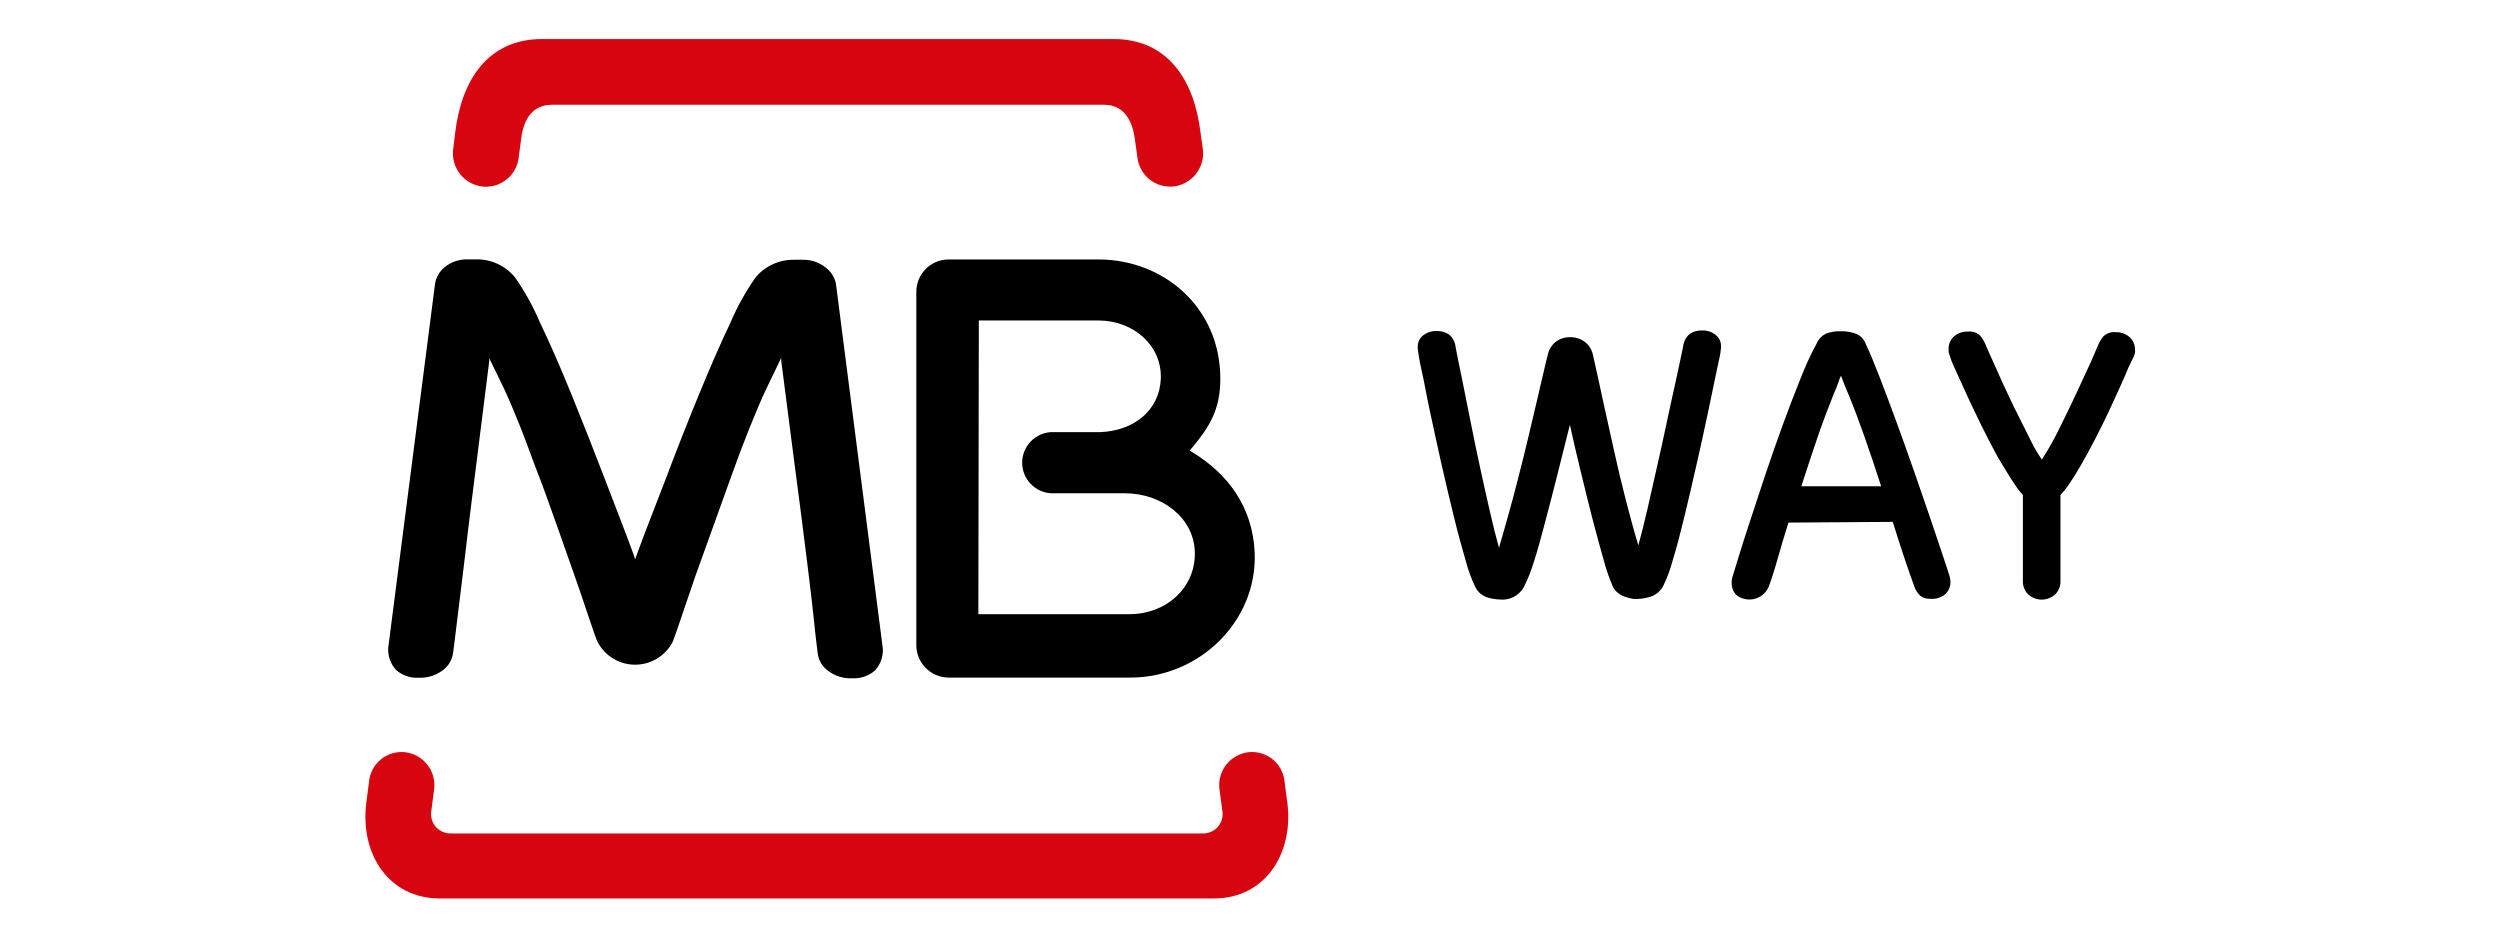
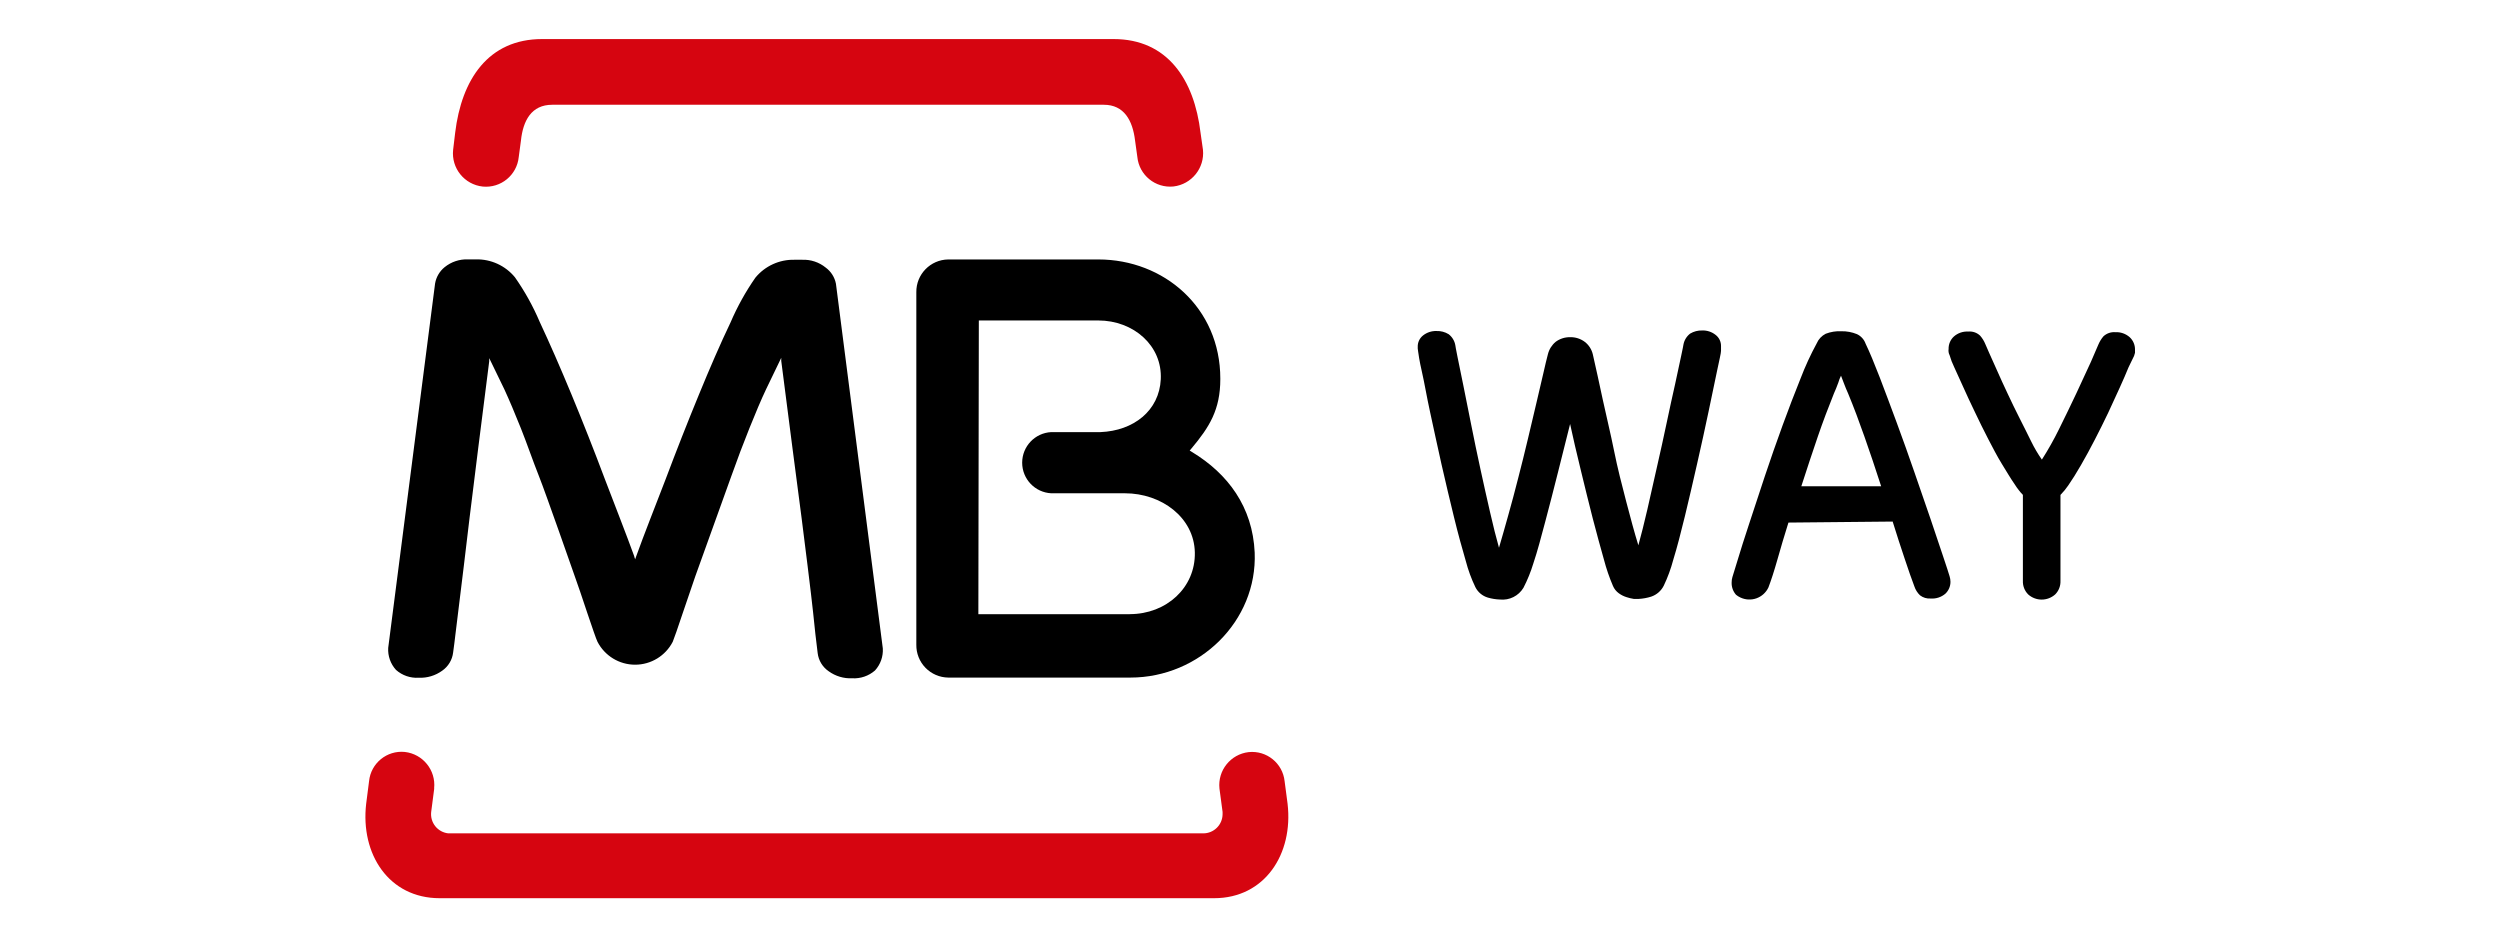
<svg xmlns="http://www.w3.org/2000/svg" viewBox="0 0 320 120">
  <defs>
    <style>.a{fill:none;}.b{fill:#d60510;}</style>
  </defs>
  <rect class="a" width="320" height="120" />
-   <path class="b" d="M55.58,100.94l-.39,3a2.47,2.47,0,0,0,2.47,2.74H154a2.47,2.47,0,0,0,2.48-2.74l-.4-3a4.25,4.25,0,0,1,3.74-4.66,4.18,4.18,0,0,1,4.6,3.74l.38,2.89c.75,6.43-2.91,12.09-9.41,12.09H56.28c-6.51,0-10.16-5.65-9.41-12.09l.37-2.89a4.18,4.18,0,0,1,4.59-3.74,4.25,4.25,0,0,1,3.75,4.66" />
-   <path d="M144.61,78.61c4.69,0,8.42-3.4,8.33-7.89s-4.28-7.58-8.95-7.58h-9.43a3.92,3.92,0,0,1,0-7.83h6.3c4.24-.17,7.52-2.74,7.72-6.76.21-4.3-3.48-7.53-8-7.53H125.29l-.06,37.6h19.38ZM156.2,48.52c0,3.92-1.39,6.14-3.69,8.88l-.23.27.32.2c4.56,2.77,7.74,7,8,12.86.35,8.78-7.08,16-15.91,16H121.38a4.15,4.15,0,0,1-4.09-4.2V37.41a4.14,4.14,0,0,1,4.08-4.2l19.22,0c8.38,0,15.61,6.16,15.61,15.26" />
-   <path d="M81.19,71.27l.11.32.11-.32c1.08-3,2.38-6.26,3.76-9.85q2.13-5.66,4.26-10.83c1.43-3.49,2.78-6.6,4.08-9.32a32.17,32.17,0,0,1,3.18-5.73,6.28,6.28,0,0,1,5-2.29h1a4.5,4.5,0,0,1,3,1A3.4,3.4,0,0,1,107,36.32L113,83a3.83,3.83,0,0,1-1,2.82,4.08,4.08,0,0,1-2.93,1,4.72,4.72,0,0,1-3-.9,3.28,3.28,0,0,1-1.41-2.33c-.2-1.55-.39-3.28-.58-5.17s-1.2-10-1.47-12.07S100.6,51,100,46.2l0-.4-1.93,4c-.66,1.39-1.36,3.06-2.14,5s-1.56,4-2.33,6.17S89,73.76,89,73.76c-.35,1-1,2.9-1.6,4.69s-1.15,3.39-1.29,3.7a5.42,5.42,0,0,1-9.63,0c-.16-.31-.71-1.92-1.31-3.7s-1.24-3.73-1.6-4.69c0,0-3.72-10.64-4.56-12.75s-1.55-4.22-2.33-6.17-1.48-3.61-2.12-5l-1.94-4,0,.4c-.59,4.79-2.27,18-2.52,20.08s-1.21,10.19-1.46,12.07S58.22,82,58,83.52a3.3,3.3,0,0,1-1.4,2.33,4.78,4.78,0,0,1-3,.9,4,4,0,0,1-2.91-1,3.85,3.85,0,0,1-1-2.82l6-46.64a3.45,3.45,0,0,1,1.22-2.09,4.49,4.49,0,0,1,3-1h1a6.28,6.28,0,0,1,5,2.29,31.53,31.53,0,0,1,3.18,5.73q1.95,4.08,4.08,9.32t4.27,10.83c1.37,3.59,2.67,6.88,3.75,9.85" />
-   <path class="b" d="M69.39,5h73.15c6.89,0,10.32,5.18,11.13,12l.31,2.18a4.29,4.29,0,0,1-3.78,4.69,4.22,4.22,0,0,1-4.62-3.79L145.29,18c-.31-2.59-1.41-4.59-4-4.59H70.68c-2.64,0-3.73,2-4,4.59l-.28,2.09a4.22,4.22,0,0,1-4.63,3.79A4.27,4.27,0,0,1,58,19.18L58.26,17c.82-6.83,4.24-12,11.13-12" />
-   <path d="M201,54.16c-.5,2-1,4-1.57,6.26s-1.1,4.34-1.64,6.36-1,3.79-1.52,5.33A18.24,18.24,0,0,1,195,75.24a3.13,3.13,0,0,1-3,1.5,6.4,6.4,0,0,1-1.56-.25,2.62,2.62,0,0,1-1.6-1.35,18.44,18.44,0,0,1-1.21-3.3c-.48-1.64-1-3.51-1.52-5.65s-1.06-4.38-1.6-6.77-1-4.58-1.45-6.63S182.33,49,182,47.57s-.44-2.29-.48-2.58a2.82,2.82,0,0,1-.05-.38V44.4a1.81,1.81,0,0,1,.69-1.47,2.66,2.66,0,0,1,1.71-.56,2.79,2.79,0,0,1,1.56.41,2.3,2.3,0,0,1,.85,1.4c0,.07.1.59.29,1.55s.45,2.19.75,3.67.64,3.16,1,5,.76,3.72,1.17,5.62.82,3.72,1.23,5.51.79,3.31,1.15,4.58c.36-1.2.74-2.58,1.18-4.13s.86-3.15,1.28-4.79.84-3.3,1.24-5,.75-3.19,1.09-4.61.63-2.68.88-3.77.44-1.92.59-2.46a2.9,2.9,0,0,1,1-1.6,3,3,0,0,1,1.82-.59,3,3,0,0,1,1.93.62,2.81,2.81,0,0,1,1,1.57c.4,1.74.82,3.69,1.28,5.83s.95,4.32,1.44,6.52,1,4.37,1.55,6.48,1.06,4,1.56,5.62c.35-1.27.74-2.81,1.15-4.58s.82-3.61,1.24-5.49.85-3.74,1.23-5.59.76-3.5,1.09-5,.57-2.67.77-3.59.29-1.41.29-1.44a2.32,2.32,0,0,1,.86-1.41,2.76,2.76,0,0,1,1.55-.4,2.58,2.58,0,0,1,1.7.56,1.77,1.77,0,0,1,.7,1.47v.21a2.73,2.73,0,0,1-.05.37c0,.29-.21,1.14-.51,2.58s-.66,3.19-1.09,5.22-.91,4.25-1.45,6.61-1.05,4.61-1.57,6.74-1,4-1.5,5.62a18.52,18.52,0,0,1-1.2,3.27,2.83,2.83,0,0,1-1.62,1.42,6.2,6.2,0,0,1-1.58.29c-.15,0-.35,0-.65,0a6.27,6.27,0,0,1-.91-.22,3.23,3.23,0,0,1-1-.5,2.25,2.25,0,0,1-.75-.94,23.49,23.49,0,0,1-1.15-3.35c-.44-1.57-.93-3.32-1.44-5.3s-1-4-1.53-6.18-1-4.17-1.39-6" />
-   <path d="M228.92,66.89c-.54,1.71-1,3.28-1.41,4.73s-.8,2.65-1.15,3.57a2.7,2.7,0,0,1-4.15.94,2.22,2.22,0,0,1-.56-1.57,2.28,2.28,0,0,1,.1-.7c.07-.2.3-.94.67-2.18s.86-2.79,1.47-4.63l2-6.07c.74-2.2,1.49-4.38,2.28-6.53s1.55-4.16,2.3-6a38.65,38.65,0,0,1,2.07-4.5,2.44,2.44,0,0,1,1.15-1.23,4.86,4.86,0,0,1,2-.32,5,5,0,0,1,2,.37A2.12,2.12,0,0,1,238.8,44c.51,1.06,1.11,2.5,1.8,4.29s1.42,3.73,2.18,5.81,1.52,4.2,2.27,6.36,1.45,4.18,2.07,6,1.16,3.45,1.6,4.76.72,2.17.83,2.55a2.63,2.63,0,0,1,.11.7,2.09,2.09,0,0,1-.65,1.57,2.58,2.58,0,0,1-1.87.61,2,2,0,0,1-1.37-.41,2.8,2.8,0,0,1-.72-1.14c-.35-.92-.77-2.12-1.25-3.57s-1-3-1.53-4.73Zm11.87-4.64q-1.12-3.47-2.14-6.36c-.68-1.94-1.37-3.78-2.09-5.52-.18-.39-.36-.83-.56-1.36s-.31-.82-.35-.92a4.42,4.42,0,0,0-.34.87q-.3.82-.57,1.41c-.7,1.74-1.4,3.58-2.06,5.51s-1.37,4.06-2.11,6.36h10.22Z" />
-   <path d="M258.9,63.31a5.8,5.8,0,0,1-.5-.58,8.49,8.49,0,0,1-.52-.74c-.5-.71-1-1.57-1.63-2.59s-1.17-2.08-1.76-3.21-1.15-2.29-1.7-3.44-1.06-2.22-1.5-3.22L250.14,47a9.08,9.08,0,0,1-.59-1.53,2.52,2.52,0,0,1-.13-.4,3.13,3.13,0,0,1,0-.4,2.09,2.09,0,0,1,.67-1.59,2.55,2.55,0,0,1,1.84-.64,1.92,1.92,0,0,1,1.53.53,4,4,0,0,1,.66,1.07c.07.19.25.57.51,1.17l1,2.23c.39.89.84,1.87,1.34,2.93s1,2.12,1.53,3.15,1,2,1.5,3a17.91,17.91,0,0,0,1.36,2.31,39,39,0,0,0,2.19-3.89q1.17-2.35,2.24-4.63c.71-1.53,1.33-2.88,1.85-4l.94-2.18a4.08,4.08,0,0,1,.66-1.08,1.93,1.93,0,0,1,1.52-.53,2.56,2.56,0,0,1,1.85.65,2.1,2.1,0,0,1,.67,1.59,2,2,0,0,1,0,.4,2.56,2.56,0,0,1-.12.4L272.46,47c-.3.74-.68,1.62-1.13,2.61s-.94,2.07-1.48,3.22-1.13,2.3-1.71,3.44-1.18,2.22-1.77,3.25-1.14,1.9-1.63,2.61a9,9,0,0,1-1,1.22v11a2.33,2.33,0,0,1-.67,1.73,2.58,2.58,0,0,1-3.47,0,2.33,2.33,0,0,1-.67-1.73v-11Z" />
+   <path class="b" d="M55.58,100.94l-.39,3a2.47,2.47,0,0,0,2.19,2.73H154a2.47,2.47,0,0,0,2.49-2.45,1.43,1.43,0,0,0,0-.29l-.4-3a4.25,4.25,0,0,1,3.74-4.66,4.19,4.19,0,0,1,4.6,3.72v0l.38,2.89c.75,6.43-2.91,12.09-9.41,12.09H56.28c-6.51,0-10.16-5.65-9.41-12.09l.37-2.89a4.18,4.18,0,0,1,4.58-3.74h0a4.25,4.25,0,0,1,3.75,4.66" />
+   <path d="M144.61,78.61c4.69,0,8.42-3.4,8.33-7.89s-4.28-7.58-8.95-7.58h-9.43a3.92,3.92,0,0,1,0-7.83h6.3c4.24-.17,7.52-2.74,7.72-6.76.21-4.3-3.48-7.53-8-7.53H125.29l-.06,37.6h19.38ZM156.2,48.52c0,3.92-1.39,6.14-3.69,8.88l-.23.27.32.2c4.56,2.77,7.74,7,8,12.86.35,8.78-7.08,16-15.91,16H121.38a4.14,4.14,0,0,1-4.09-4.2V37.41a4.14,4.14,0,0,1,4.08-4.2h19.22c8.38,0,15.61,6.16,15.61,15.26" />
+   <path d="M81.19,71.27l.11.32.11-.32c1.08-3,2.38-6.26,3.76-9.85q2.13-5.66,4.26-10.83c1.43-3.49,2.78-6.6,4.08-9.32a32.4,32.4,0,0,1,3.18-5.73,6.28,6.28,0,0,1,5-2.29h1a4.48,4.48,0,0,1,3,1A3.36,3.36,0,0,1,107,36.32L113,83a3.85,3.85,0,0,1-1,2.82,4.08,4.08,0,0,1-2.93,1,4.75,4.75,0,0,1-3-.9,3.28,3.28,0,0,1-1.41-2.33c-.2-1.55-.39-3.28-.58-5.17s-1.2-10-1.47-12.07S100.6,51,100,46.2v-.4l-1.93,4c-.66,1.39-1.36,3.06-2.14,5s-1.56,4-2.33,6.17S89,73.76,89,73.76c-.35,1-1,2.9-1.6,4.69s-1.15,3.39-1.29,3.7a5.42,5.42,0,0,1-9.63,0c-.16-.31-.71-1.92-1.31-3.7s-1.24-3.73-1.6-4.69c0,0-3.72-10.64-4.56-12.75s-1.55-4.22-2.33-6.17-1.48-3.61-2.12-5l-1.94-4v.4C62,51,60.35,64.24,60.1,66.32s-1.21,10.19-1.46,12.07S58.22,82,58,83.52a3.3,3.3,0,0,1-1.4,2.33,4.75,4.75,0,0,1-3,.9,4,4,0,0,1-2.91-1,3.85,3.85,0,0,1-1-2.82l6-46.64a3.44,3.44,0,0,1,1.22-2.09,4.48,4.48,0,0,1,3-1h1a6.28,6.28,0,0,1,5,2.29,31.11,31.11,0,0,1,3.18,5.73Q71,45.3,73.17,50.54t4.27,10.83c1.37,3.59,2.67,6.88,3.75,9.85" />
+   <path class="b" d="M69.39,5h73.15c6.89,0,10.32,5.18,11.13,12l.31,2.18a4.3,4.3,0,0,1-3.78,4.69,4.22,4.22,0,0,1-4.62-3.78h0L145.29,18c-.31-2.59-1.41-4.59-4-4.59H70.68c-2.64,0-3.73,2-4,4.59l-.28,2.09a4.22,4.22,0,0,1-4.61,3.79h0A4.27,4.27,0,0,1,58,19.18L58.26,17c.82-6.83,4.24-12,11.13-12" />
+   <path d="M201,54.16c-.5,2-1,4-1.57,6.26s-1.1,4.34-1.64,6.36-1,3.79-1.52,5.33A18.49,18.49,0,0,1,195,75.24a3.13,3.13,0,0,1-3,1.5,6.35,6.35,0,0,1-1.56-.25,2.62,2.62,0,0,1-1.6-1.35,18.37,18.37,0,0,1-1.21-3.3c-.48-1.64-1-3.51-1.52-5.65s-1.06-4.38-1.6-6.77-1-4.58-1.45-6.63S182.33,49,182,47.57s-.44-2.29-.48-2.58a2.47,2.47,0,0,1-.05-.38V44.4a1.79,1.79,0,0,1,.69-1.47,2.64,2.64,0,0,1,1.71-.56,2.77,2.77,0,0,1,1.56.41,2.27,2.27,0,0,1,.85,1.4c0,.07.1.59.29,1.55s.45,2.19.75,3.67.64,3.16,1,5,.76,3.72,1.17,5.62.82,3.72,1.23,5.51.79,3.31,1.15,4.58c.36-1.2.74-2.58,1.18-4.13s.86-3.15,1.28-4.79.84-3.3,1.24-5,.75-3.19,1.09-4.61.63-2.68.88-3.77.44-1.92.59-2.46a3,3,0,0,1,1-1.6,3,3,0,0,1,1.82-.59,3,3,0,0,1,1.93.62,2.84,2.84,0,0,1,1,1.57c.4,1.74.82,3.69,1.28,5.83s1,4.32,1.44,6.52,1,4.37,1.55,6.48,1.06,4,1.56,5.62c.35-1.27.74-2.81,1.15-4.58s.82-3.61,1.24-5.49.85-3.74,1.23-5.59.76-3.5,1.09-5,.57-2.67.77-3.59.29-1.41.29-1.44a2.3,2.3,0,0,1,.86-1.41,2.83,2.83,0,0,1,1.55-.4,2.6,2.6,0,0,1,1.7.56,1.77,1.77,0,0,1,.7,1.47v.21a2.35,2.35,0,0,1,0,.37c0,.29-.21,1.14-.51,2.58s-.66,3.19-1.09,5.22-.91,4.25-1.45,6.61-1.05,4.61-1.57,6.74-1,4-1.5,5.62a18.82,18.82,0,0,1-1.2,3.27,2.8,2.8,0,0,1-1.62,1.42,6.48,6.48,0,0,1-1.58.29h-.65a5.74,5.74,0,0,1-.91-.22,3.35,3.35,0,0,1-1-.5,2.23,2.23,0,0,1-.75-.94,23.66,23.66,0,0,1-1.15-3.35c-.44-1.57-.93-3.32-1.44-5.3s-1-4-1.53-6.18-1-4.17-1.39-6" />
+   <path d="M228.92,66.89c-.54,1.71-1,3.28-1.41,4.73s-.8,2.65-1.15,3.57a2.69,2.69,0,0,1-3.59,1.29,2.5,2.5,0,0,1-.56-.35,2.25,2.25,0,0,1-.56-1.57,2.37,2.37,0,0,1,.1-.7c.07-.2.3-.94.67-2.18s.86-2.79,1.47-4.63l2-6.07c.74-2.2,1.49-4.38,2.28-6.53s1.55-4.16,2.3-6a37.33,37.33,0,0,1,2.07-4.5,2.46,2.46,0,0,1,1.15-1.23,4.89,4.89,0,0,1,2-.32,5,5,0,0,1,2,.37A2.14,2.14,0,0,1,238.8,44c.51,1.06,1.11,2.5,1.8,4.29S242,52,242.78,54.1s1.52,4.2,2.27,6.36,1.45,4.18,2.07,6,1.16,3.45,1.6,4.76.72,2.17.83,2.55a2.38,2.38,0,0,1,.11.7A2.08,2.08,0,0,1,249,76a2.6,2.6,0,0,1-1.87.61,2,2,0,0,1-1.37-.41,2.8,2.8,0,0,1-.72-1.14c-.35-.92-.77-2.12-1.25-3.57s-1-3-1.53-4.73Zm11.87-4.64q-1.12-3.47-2.14-6.36c-.68-1.94-1.37-3.78-2.09-5.52-.18-.39-.36-.83-.56-1.36l-.35-.92a4.62,4.62,0,0,0-.34.87q-.3.82-.57,1.41c-.7,1.74-1.4,3.58-2.06,5.51s-1.37,4.06-2.11,6.36h10.22Z" />
+   <path d="M258.9,63.31a5.47,5.47,0,0,1-.5-.58,7.57,7.57,0,0,1-.52-.74c-.5-.71-1-1.57-1.63-2.59s-1.17-2.08-1.76-3.21-1.15-2.29-1.7-3.44-1.06-2.22-1.5-3.22L250.14,47a9.13,9.13,0,0,1-.59-1.53,1.31,1.31,0,0,1-.13-.8,2.09,2.09,0,0,1,.67-1.59,2.54,2.54,0,0,1,1.84-.64,1.93,1.93,0,0,1,1.53.53,3.82,3.82,0,0,1,.66,1.07c.07.19.25.57.51,1.17l1,2.23c.39.89.84,1.87,1.34,2.93s1,2.12,1.53,3.15,1,2,1.5,3a17.27,17.27,0,0,0,1.36,2.31,40,40,0,0,0,2.19-3.89q1.17-2.36,2.24-4.63l1.85-4,.94-2.18a4.12,4.12,0,0,1,.66-1.08,2,2,0,0,1,1.52-.53,2.57,2.57,0,0,1,1.85.65,2.12,2.12,0,0,1,.67,1.59,2.67,2.67,0,0,1,0,.4,2.64,2.64,0,0,1-.12.4l-.7,1.44c-.3.74-.68,1.62-1.13,2.61s-.94,2.07-1.48,3.22-1.13,2.3-1.71,3.44-1.18,2.22-1.77,3.25-1.14,1.9-1.63,2.61a9,9,0,0,1-1,1.22v11a2.33,2.33,0,0,1-.67,1.73,2.59,2.59,0,0,1-3.47,0,2.33,2.33,0,0,1-.67-1.73v-11Z" />
</svg>
